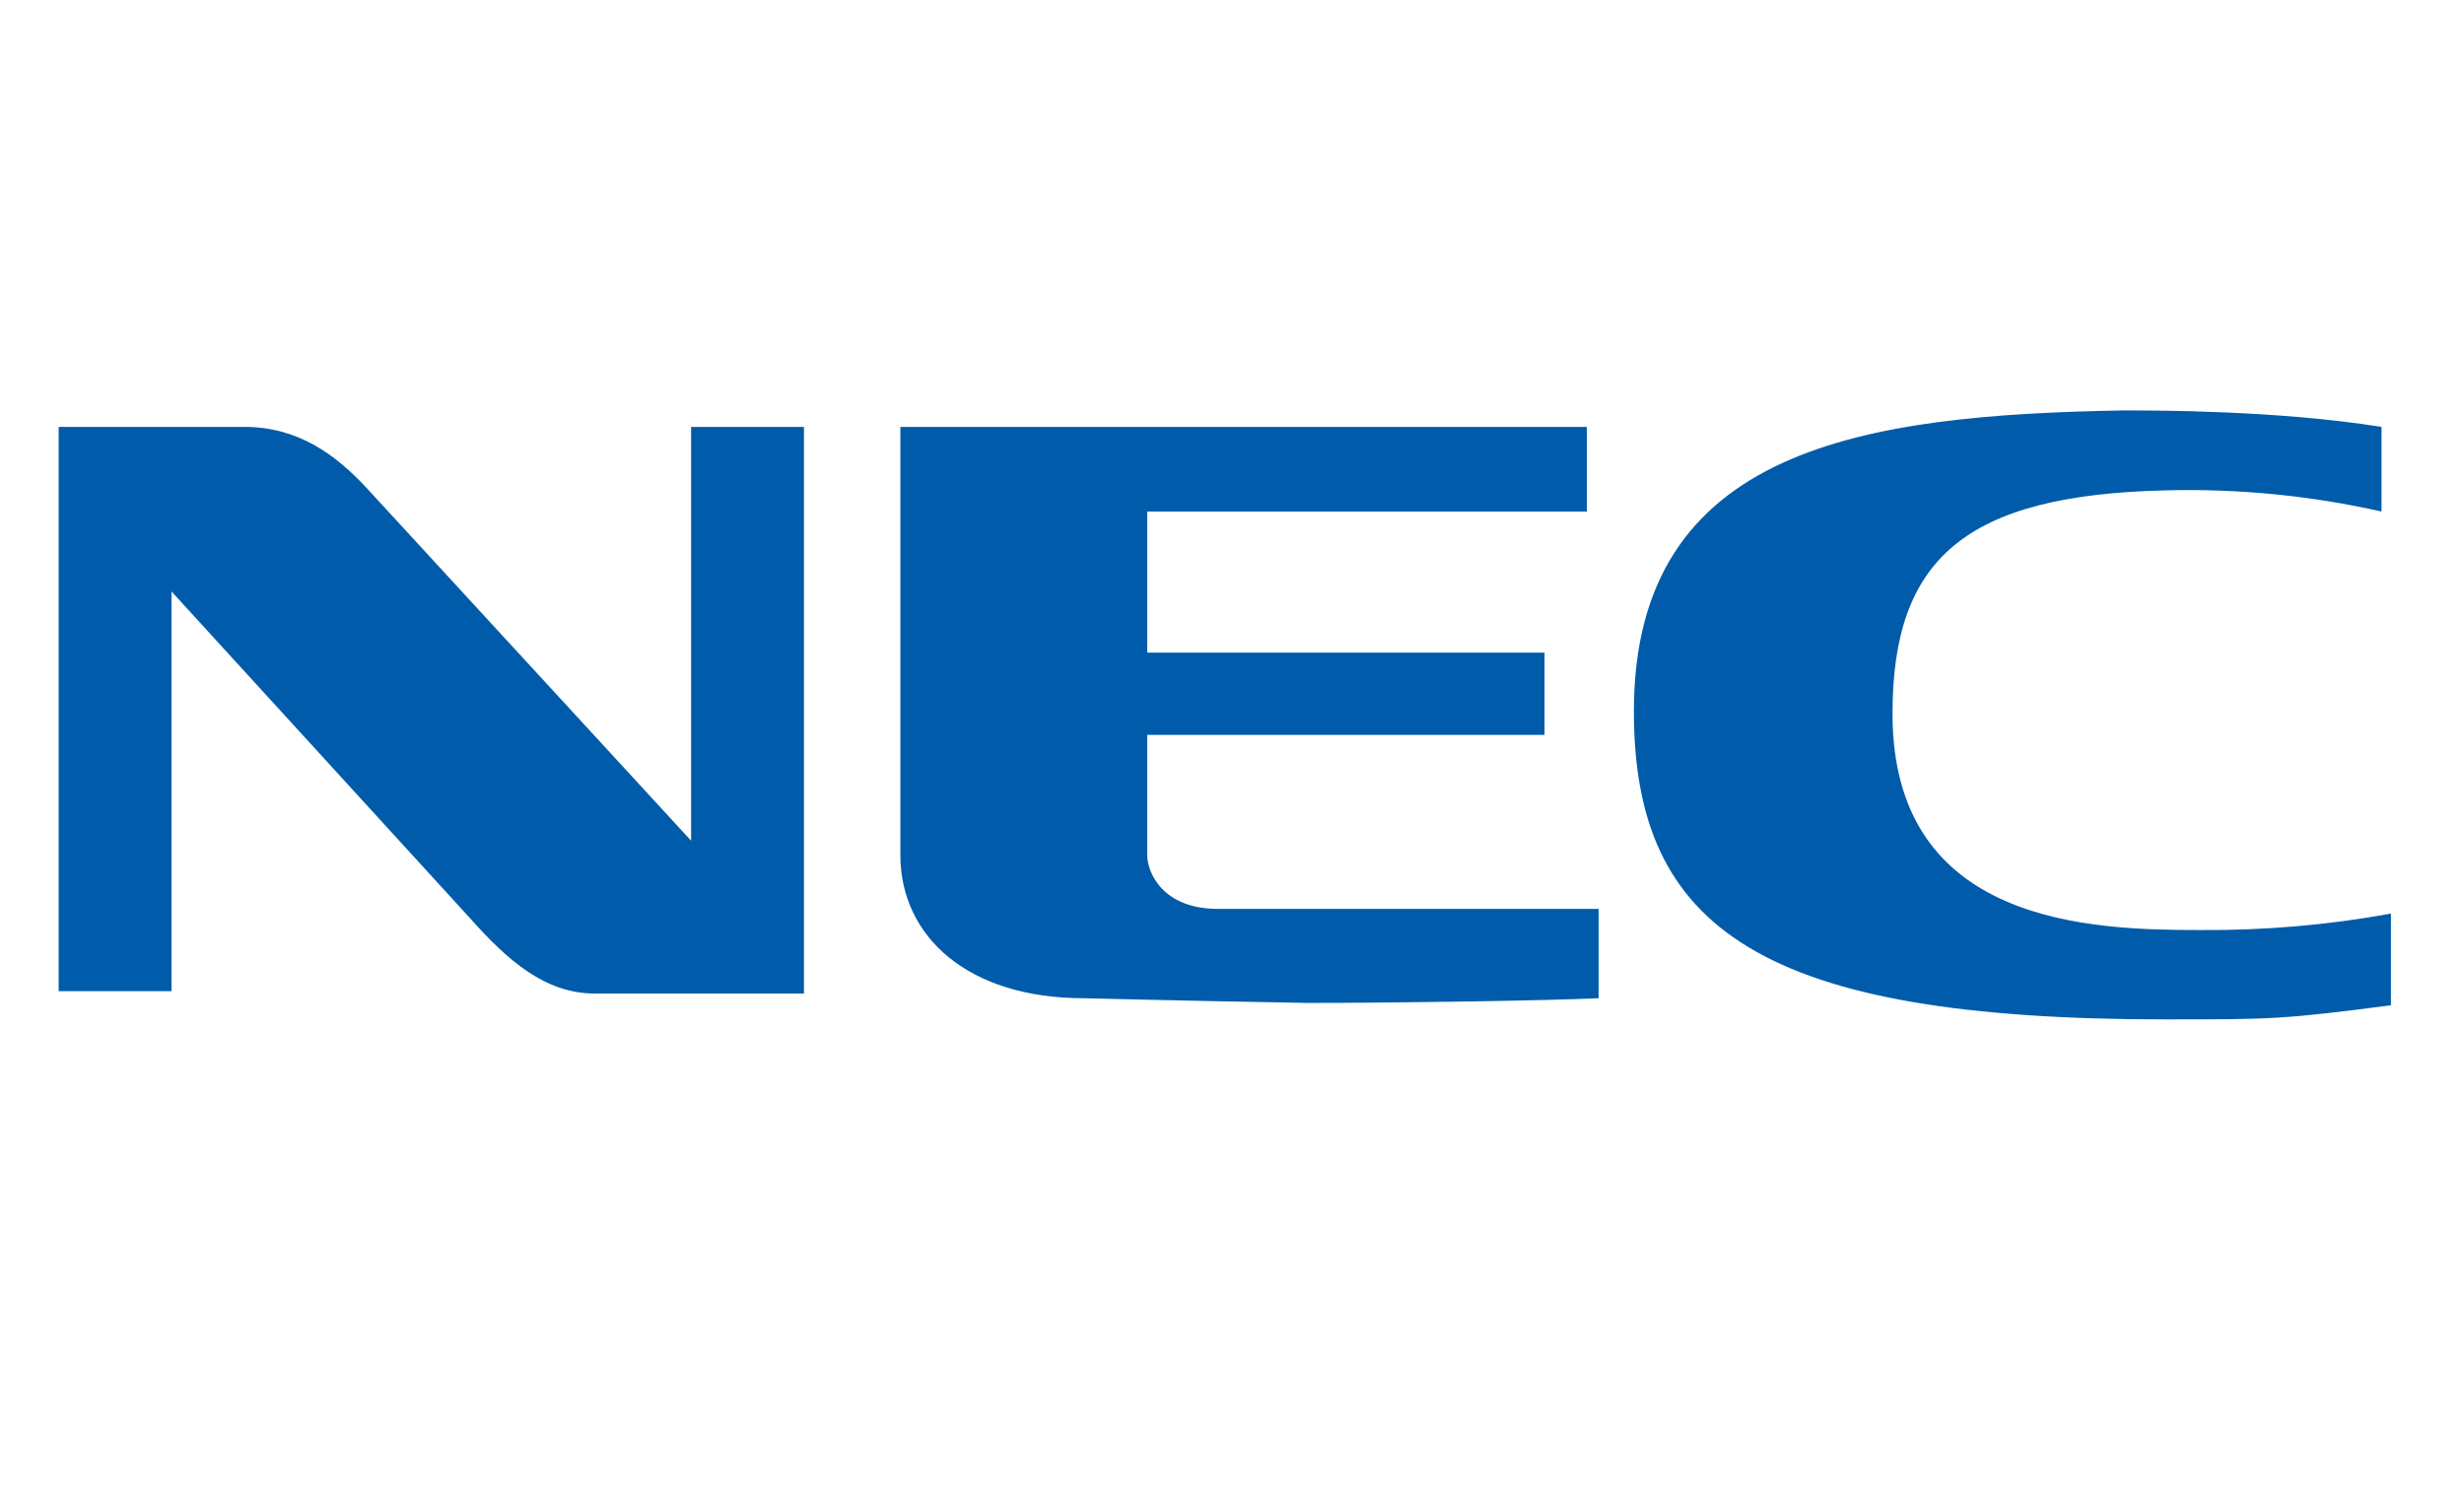
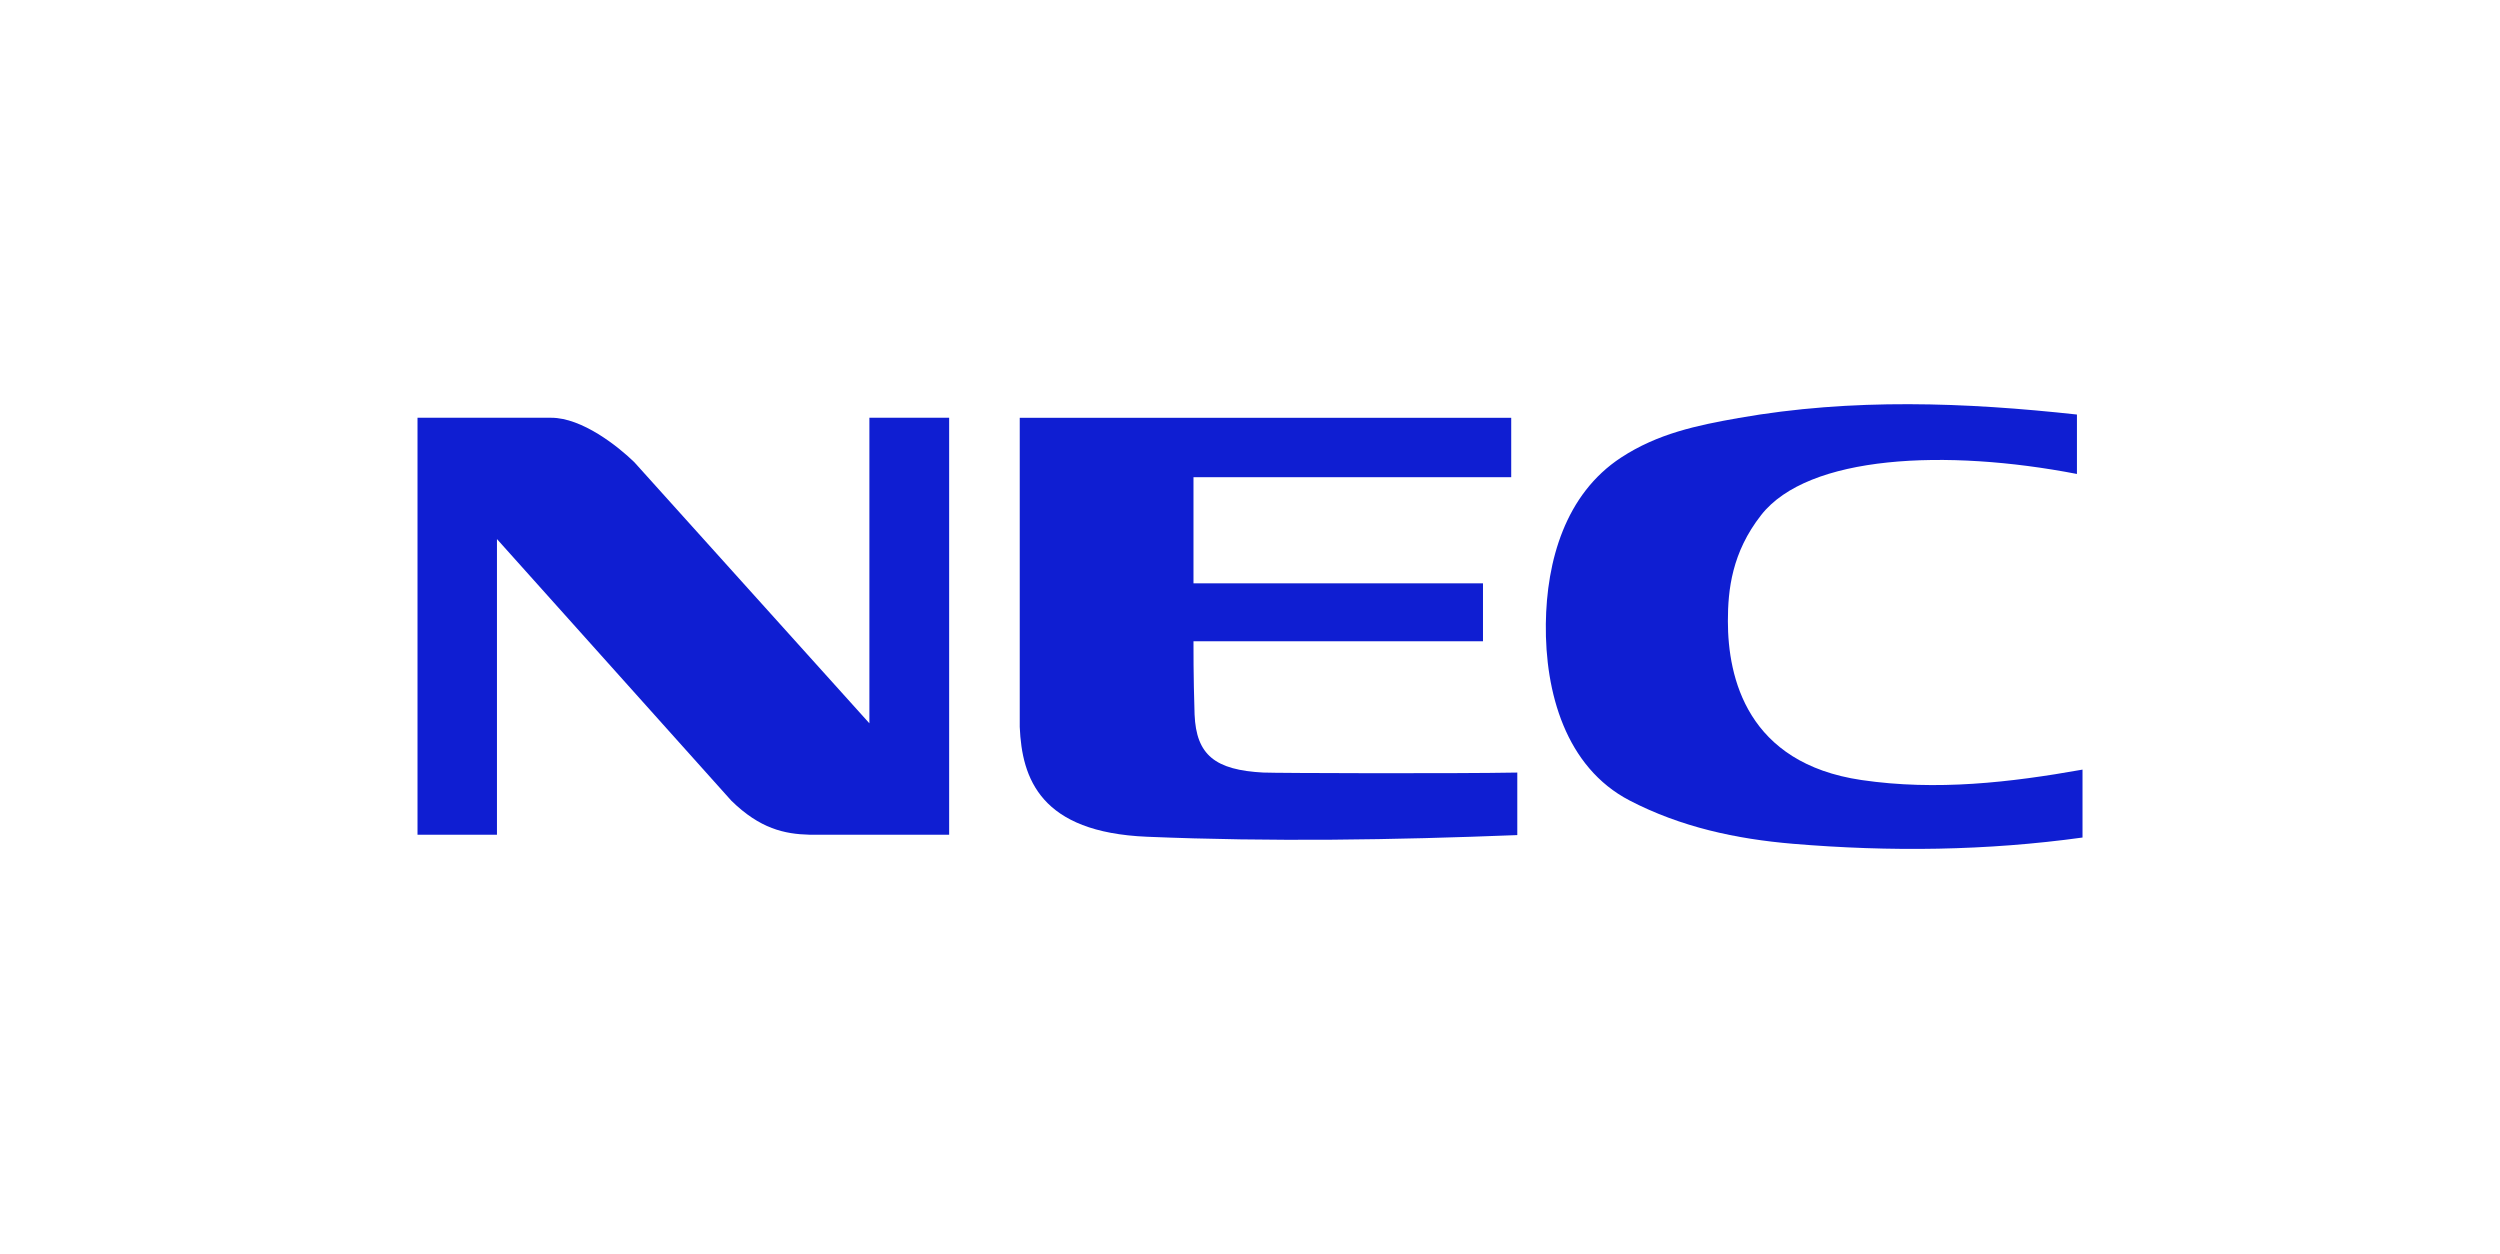
- <svg xmlns="http://www.w3.org/2000/svg" id="图层_1" data-name="图层 1" viewBox="0 0 400 245">
+ <svg xmlns="http://www.w3.org/2000/svg" id="logos" viewBox="0 0 798 400">
  <defs>
-     <style>.cls-1{fill:#005caa;fill-rule:evenodd}</style>
+     <style>
+       .cls-1 {
+         fill: none;
+       }
+ 
+       .cls-1, .cls-2 {
+         stroke-width: 0px;
+       }
+ 
+       .cls-2 {
+         fill: #0f1ed2;
+       }
+     </style>
  </defs>
-   <path class="cls-1" d="M386.611 69.298c-16.79-2.672-36.256-2.672-41.983-2.672-41.6.763-79.386 5.725-79.386 48.852 0 35.496 20.992 50.001 86.258 50.001 17.175 0 19.084 0 36.64-2.29v-14.885a165.645 165.645 0 0 1-30.913 2.67c-17.56 0-50.001-.763-50.001-35.112 0-25.192 11.832-35.497 44.274-36.259a142.657 142.657 0 0 1 35.111 3.435v-13.74zM146.162 69.298v69.464c0 13.358 11.068 23.282 29.77 23.282.38 0 14.503.381 36.257.762 15.65 0 38.932-.38 47.329-.762V147.54h-61.832c-8.778 0-11.45-5.727-11.45-8.779v-19.466h64.503V105.94h-64.503V83.038h71.372v-13.74zM9.523 69.298v91.6h18.32V96.015l48.472 53.05c6.108 6.872 12.214 12.215 20.23 12.215h33.967V69.298h-18.32v67.173l-52.67-57.25c-4.962-5.344-11.068-9.923-19.846-9.923z" />
+   <g>
+     <path class="cls-2" d="M133.26,133.35h42.71c9.8,0,21.32,9.12,26.51,14.19l75.03,83.34v-97.53h25.46v133.09h-44.62c-7.93-.2-15.78-1.92-24.9-10.85l-74.82-83.52v94.37h-25.36v-133.09Z" />
+     <path class="cls-2" d="M664.74,267.34c-30.56,4.22-61.38,4.6-92.4,2-18.14-1.52-35.84-5.34-52.16-13.82-20.49-10.65-27.01-34.63-26.75-56.38.23-20.09,6.21-41.42,24.01-53.08,11.71-7.67,24.2-10.28,37.55-12.64,36.28-6.4,72.52-4.97,107.97-1.1v18.97c-41.76-8.08-85.81-6.07-100.81,13.13-9.33,11.92-10.61,23.82-10.61,33.84,0,18.05,6.11,45.37,42.67,50.73,23.92,3.51,47.48.77,70.53-3.33v21.68Z" />
+     <path class="cls-2" d="M403.38,246.6c3.64.19,61.2.37,80.94,0v19.96c-39.82,1.56-78.07,2.19-118.18.53-34.07-1.41-39.95-18.59-40.64-35.07v-98.66h156.88v18.96h-101.42v33.89h92.41v18.49h-92.41c-.04,10.01.26,21.34.35,23.38.54,12.92,6.52,17.73,22.07,18.53Z" />
+   </g>
+   <rect class="cls-1" width="798" height="400" />
</svg>
